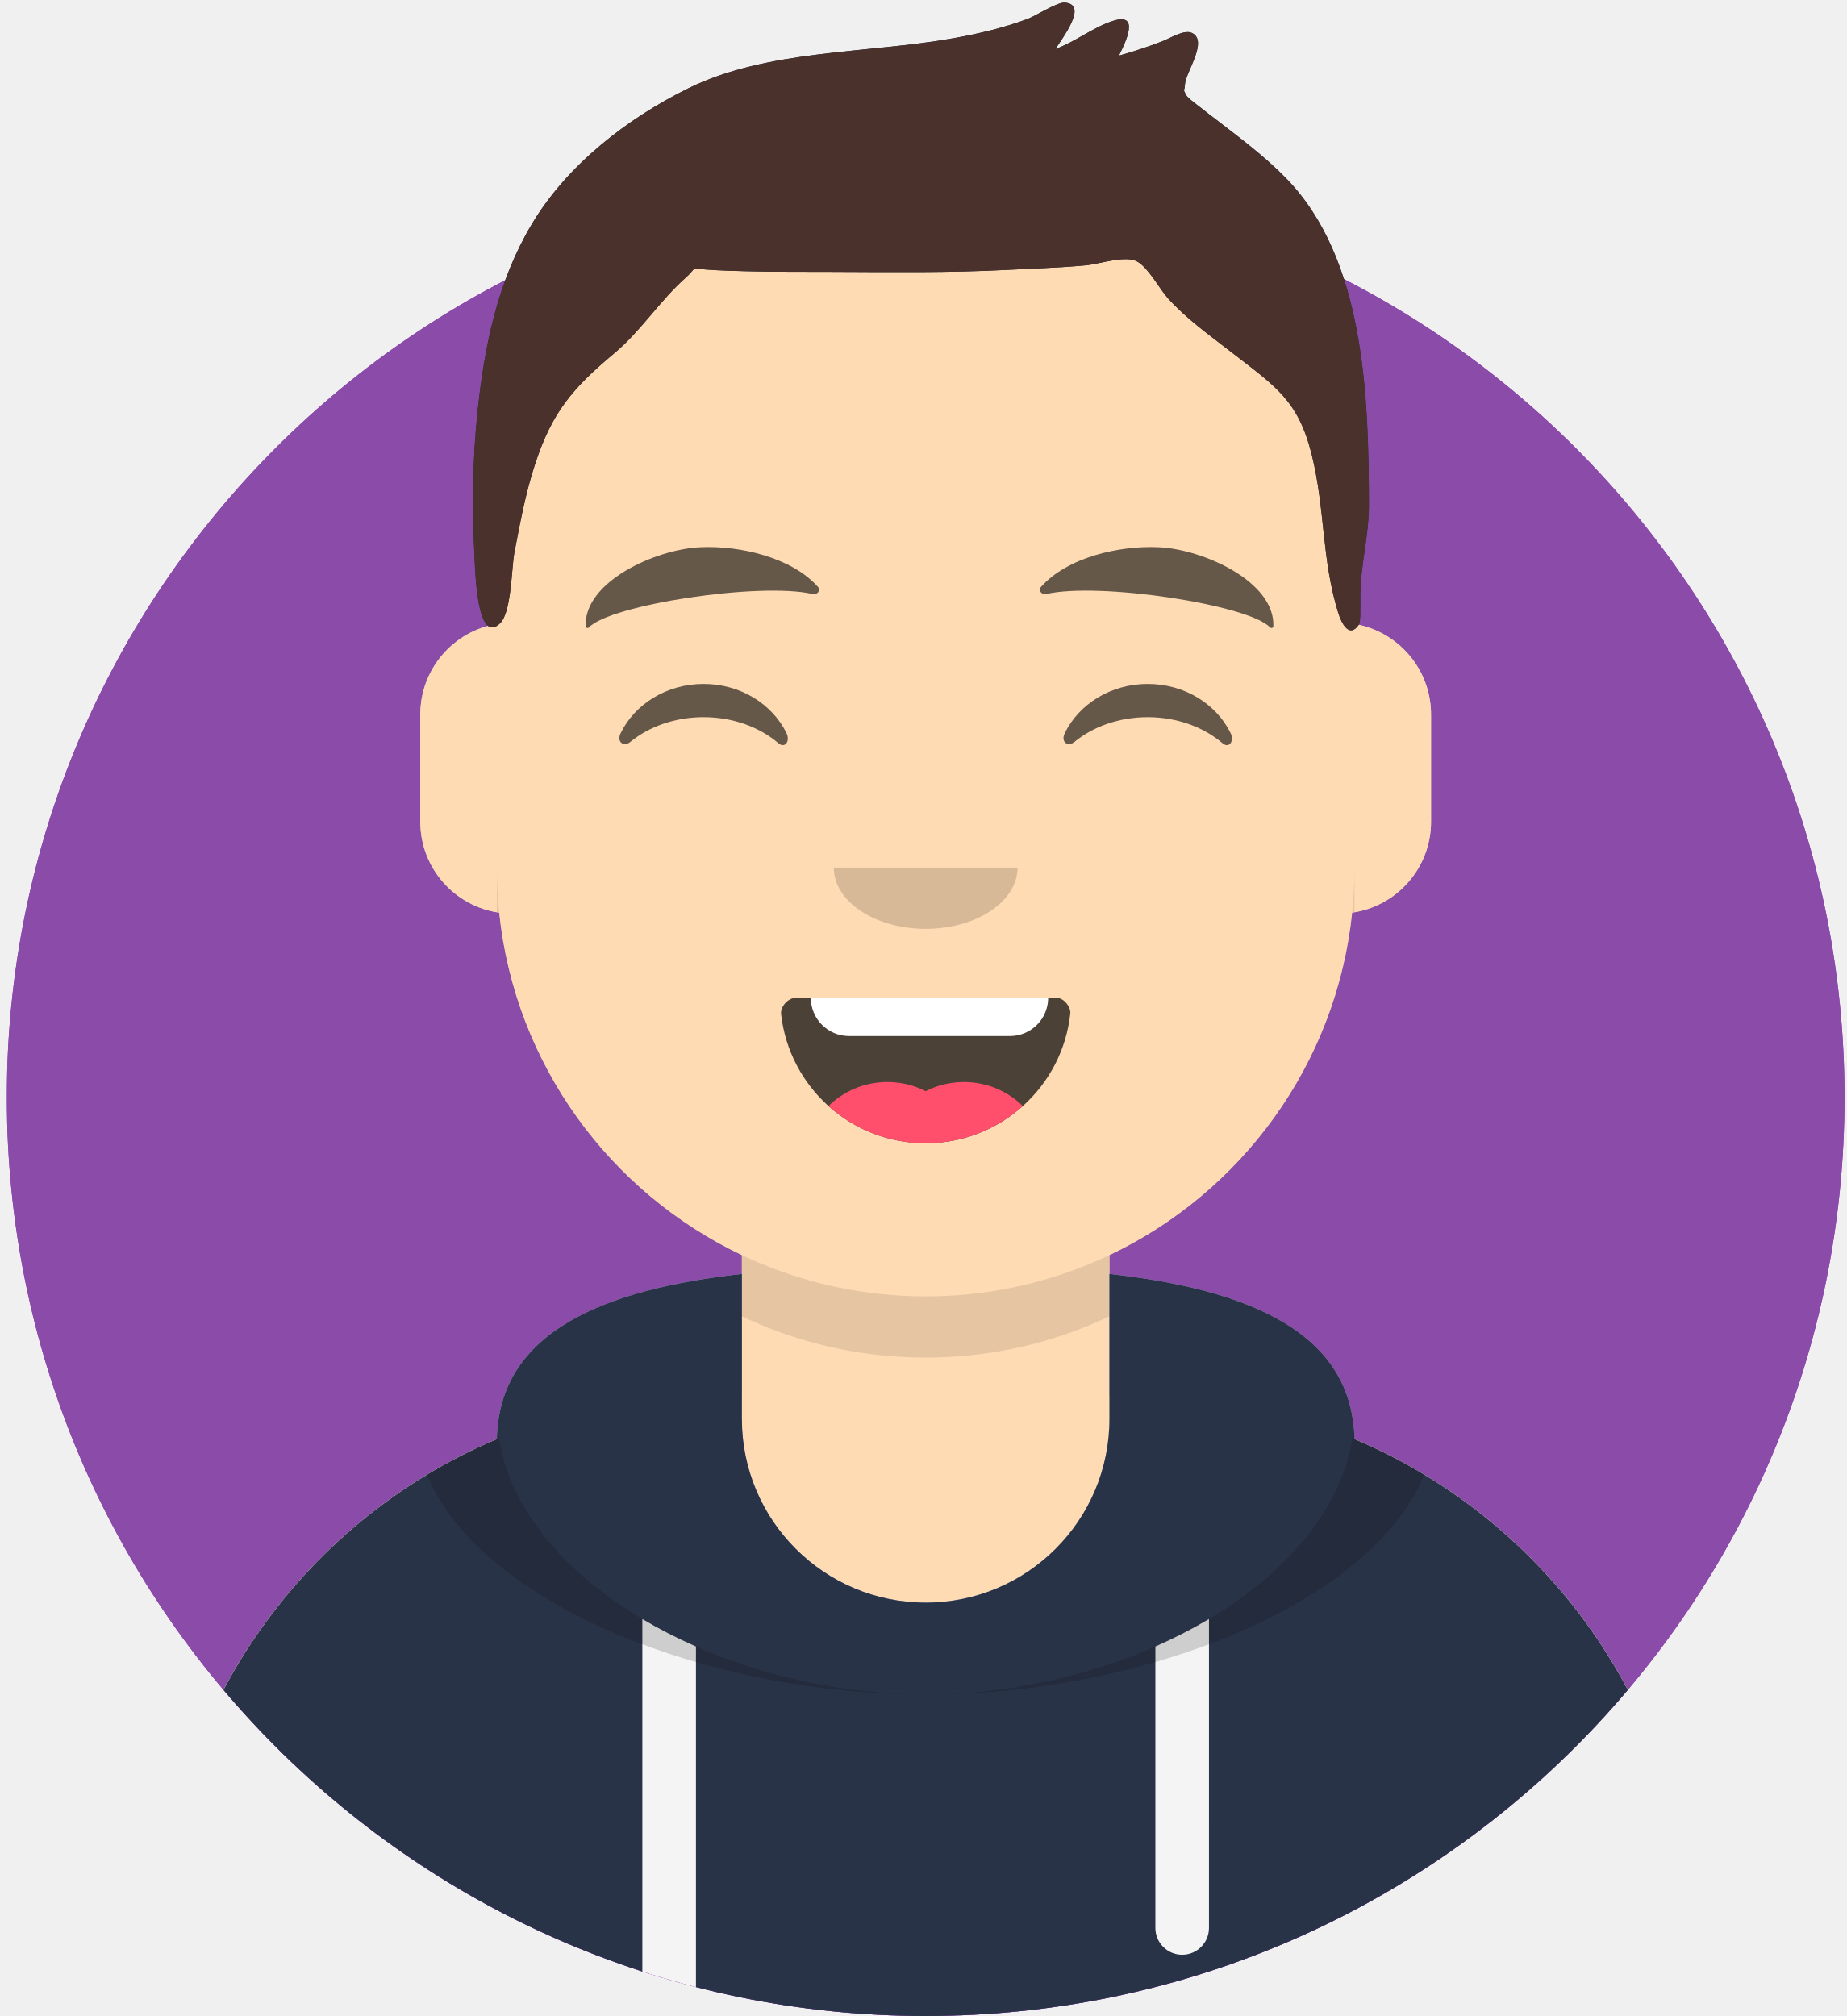
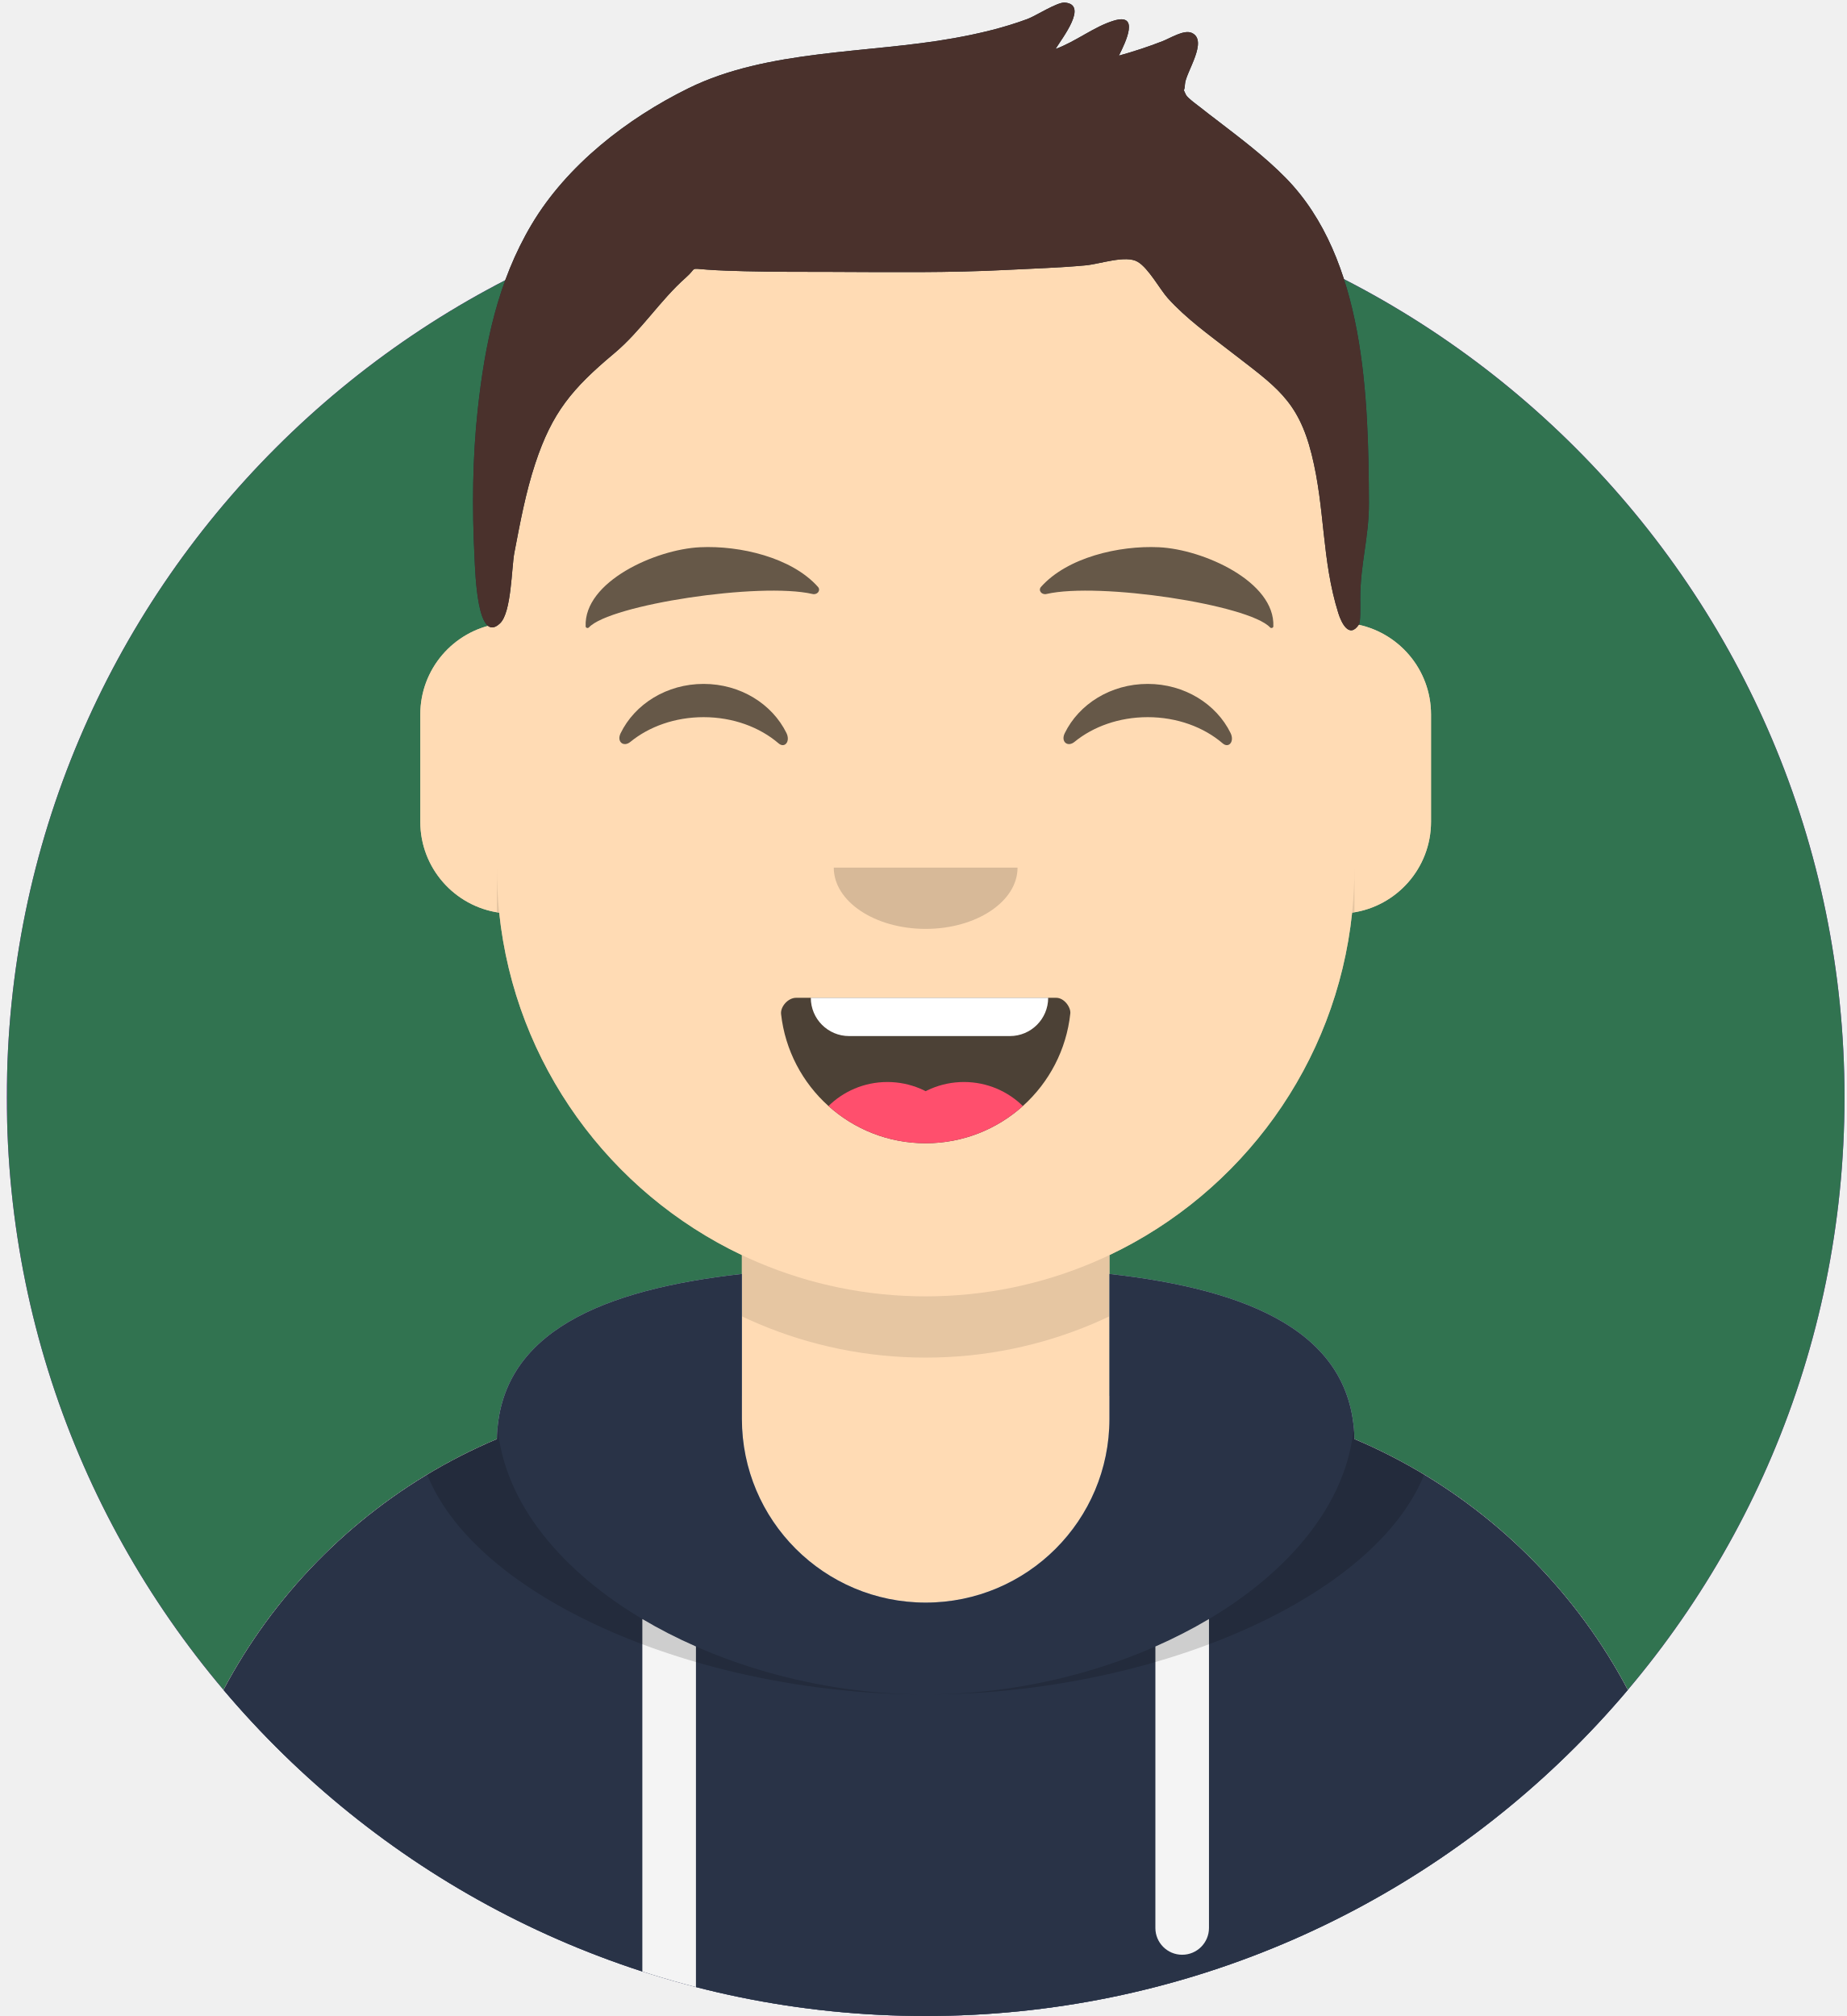
<svg xmlns="http://www.w3.org/2000/svg" xmlns:xlink="http://www.w3.org/1999/xlink" width="217px" height="237px" viewBox="0 0 217 237" version="1.1">
  <defs>
    <circle id="path-1" cx="108" cy="108" r="108" />
    <path d="M-3.19744231e-14,144 L-3.19744231e-14,-1.42108547e-14 L237.6,-1.42108547e-14 L237.6,144 L226.8,144 C226.8,203.647 178.447,252 118.8,252 C59.153,252 10.8,203.647 10.8,144 L10.8,144 L-3.19744231e-14,144 Z" id="path-3" />
    <path d="M90,0 C117.835,-5.11323436e-15 140.4,22.565 140.4,50.4 L140.401,55.949 C145.508,56.807 149.4,61.249 149.4,66.6 L149.4,79.2 C149.4,84.647 145.367,89.152 140.125,89.893 C138.265,107.718 127.114,122.78 111.601,130.149 L111.6,146.7 L115.2,146.7 C150.988,146.7 180,175.712 180,211.5 L180,219.6 L0,219.6 L0,211.5 C-4.38277231e-15,175.712 29.012,146.7 64.8,146.7 L68.4,146.7 L68.4,130.15 C52.886,122.78 41.735,107.718 39.875,89.893 C34.633,89.152 30.6,84.647 30.6,79.2 L30.6,66.6 C30.6,61.249 34.492,56.806 39.6,55.949 L39.6,50.4 C39.6,22.565 62.165,5.11323436e-15 90,0 Z" id="path-5" />
    <path d="M140.401,11.764 C156.691,13.587 169.2,18.597 169.2,31.569 L169.194,31.18 C192.467,41.01 208.8,64.047 208.8,90.9 L208.8,99 L28.8,99 L28.8,90.9 C28.8,64.047 45.133,41.01 68.406,31.18 C68.653,18.496 81.073,13.568 97.2,11.764 L97.2,28.8 C97.2,40.729 106.871,50.4 118.8,50.4 C130.729,50.4 140.4,40.729 140.4,28.8 L140.4,28.8 Z" id="path-7" />
    <path d="M31.606,13.615 C32.558,22.158 39.803,28.8 48.6,28.8 C57.424,28.8 64.687,22.117 65.603,13.536 C65.676,12.845 64.905,11.7 63.938,11.7 C50.534,11.7 40.264,11.7 33.378,11.7 C32.406,11.7 31.511,12.761 31.606,13.615 Z" id="path-9" />
    <rect id="path-11" x="0" y="0" width="237.6" height="252" />
    <path d="M118.135,20.928 C115.651,18.39 112.767,16.236 109.962,14.076 C109.343,13.6 108.715,13.135 108.109,12.641 C107.972,12.528 106.563,11.519 106.394,11.148 C105.988,10.254 106.224,10.95 106.28,9.884 C106.35,8.535 109.1,4.727 107.048,3.854 C106.146,3.47 104.536,4.492 103.67,4.83 C101.977,5.49 100.263,6.054 98.512,6.54 C99.351,4.869 100.95,1.524 97.944,2.419 C95.603,3.116 93.421,4.91 91.068,5.753 C91.847,4.477 94.96,0.523 92.147,0.302 C91.271,0.233 88.724,1.875 87.782,2.226 C84.959,3.275 82.075,3.953 79.111,4.487 C69.033,6.304 57.248,5.786 47.923,10.374 C40.735,13.911 33.636,19.4 29.484,26.389 C25.481,33.125 23.984,40.498 23.146,48.217 C22.532,53.882 22.482,59.738 22.769,65.424 C22.863,67.287 23.073,75.874 25.779,73.273 C27.127,71.978 27.117,66.745 27.457,64.974 C28.133,61.451 28.783,57.911 29.91,54.5 C31.895,48.49 34.238,45.687 39.184,41.547 C42.359,38.89 44.588,35.3 47.625,32.62 C48.99,31.416 47.949,31.542 50.143,31.7 C51.616,31.806 53.097,31.846 54.574,31.885 C57.99,31.974 61.412,31.951 64.829,31.963 C71.711,31.988 78.561,32.085 85.437,31.725 C88.492,31.565 91.556,31.478 94.603,31.195 C96.306,31.038 99.326,29.947 100.728,30.78 C102.01,31.543 103.342,34.034 104.263,35.054 C106.438,37.464 109.032,39.305 111.576,41.282 C116.881,45.403 119.559,46.98 121.17,53.421 C122.775,59.838 122.325,65.791 124.312,72.106 C124.662,73.217 125.586,75.13 126.726,73.415 C126.937,73.096 126.883,71.345 126.883,70.337 C126.883,66.27 127.913,63.218 127.9,59.123 C127.849,46.674 127.447,30.442 118.135,20.928 Z" id="path-13" />
  </defs>
  <g id="Website" stroke="none" stroke-width="1" fill="none" fill-rule="evenodd">
    <g id="mf-avatar" transform="translate(-10, -15)">
      <g id="Circle" transform="translate(10.8, 36)">
        <mask id="mask-2" fill="white">
          <use xlink:href="#path-1" />
        </mask>
        <use id="Circle-Background" fill="#972dc2" xlink:href="#path-1" />
-         <g id="🖍-Circle-Color" mask="url(#mask-2)" fill="#8a4ca8">
+         <g id="🖍-Circle-Color" mask="url(#mask-2)" fill="#317350">
          <rect id="🖍Color" x="0" y="0" width="216.445" height="216" />
        </g>
      </g>
      <mask id="mask-4" fill="white">
        <use xlink:href="#path-3" />
      </mask>
      <g id="Mask" />
      <g id="Avataaar" mask="url(#mask-4)">
        <g id="Body" transform="translate(28.8, 32.4)">
          <mask id="mask-6" fill="white">
            <use xlink:href="#path-5" />
          </mask>
          <use fill="#D0C6AC" xlink:href="#path-5" />
          <g id="Skin/👶🏻-05-Pale" mask="url(#mask-6)" fill="#FFDBB4">
            <g transform="translate(-28.8, 0)" id="Color">
              <rect x="0" y="0" width="238.384" height="220.355" />
            </g>
          </g>
          <path d="M39.6,84.6 C39.6,112.435 62.165,135 90,135 C117.835,135 140.4,112.435 140.4,84.6 L140.4,84.6 L140.4,91.8 C140.4,119.635 117.835,142.2 90,142.2 C62.165,142.2 39.6,119.635 39.6,91.8 Z" id="Neck-Shadow" fill-opacity="0.1" fill="#000000" mask="url(#mask-6)" />
        </g>
        <g id="Clothing/Hoodie" transform="translate(0, 153)">
          <mask id="mask-8" fill="white">
            <use xlink:href="#path-7" />
          </mask>
          <use id="Hoodie" fill="#B7C1DB" fill-rule="evenodd" xlink:href="#path-7" />
          <g id="Color/Palette/Slate" mask="url(#mask-8)" fill="#293347" fill-rule="evenodd">
            <rect id="🖍Color" x="0" y="0" width="238.491" height="99" />
          </g>
          <path d="M91.8,55.565 L91.8,99 L85.5,99 L85.499,52.335 C87.483,53.514 89.592,54.594 91.8,55.565 Z M152.101,52.334 L152.1,88.65 C152.1,90.39 150.69,91.8 148.95,91.8 C147.21,91.8 145.8,90.39 145.8,88.65 L145.801,55.565 C148.009,54.594 150.118,53.513 152.101,52.334 Z" id="Straps" fill="#F4F4F4" fill-rule="evenodd" mask="url(#mask-8)" />
          <path d="M155.733,11.451 C169.28,14.013 178.65,19.118 178.65,29.077 C178.65,46.818 148.916,61.2 118.8,61.2 C88.684,61.2 58.95,46.818 58.95,29.077 C58.95,19.118 68.32,14.013 81.867,11.451 C73.689,14.466 68.4,19.534 68.4,27.969 C68.4,46.322 93.439,61.2 118.8,61.2 C144.161,61.2 169.2,46.322 169.2,27.969 C169.2,19.71 164.13,14.679 156.241,11.642 Z" id="Shadow" fill-opacity="0.16" fill="#000000" fill-rule="evenodd" mask="url(#mask-8)" />
        </g>
        <g id="Face" transform="translate(68.4, 73.8)">
          <g id="Mouth/Smile" transform="translate(1.8, 46.8)">
            <mask id="mask-10" fill="white">
              <use xlink:href="#path-9" />
            </mask>
            <use id="Mouth" fill-opacity="0.7" fill="#000000" fill-rule="evenodd" xlink:href="#path-9" />
            <path d="M39.6,1.8 L58.5,1.8 C60.985,1.8 63,3.815 63,6.3 L63,11.7 C63,14.185 60.985,16.2 58.5,16.2 L39.6,16.2 C37.115,16.2 35.1,14.185 35.1,11.7 L35.1,6.3 C35.1,3.815 37.115,1.8 39.6,1.8 Z" id="Teeth" fill="#FFFFFF" fill-rule="evenodd" mask="url(#mask-10)" />
            <g id="Tongue" stroke-width="1" fill-rule="evenodd" mask="url(#mask-10)" fill="#FF4F6D">
              <g transform="translate(34.2, 21.6)">
                <circle cx="9.9" cy="9.9" r="9.9" />
                <circle cx="18.9" cy="9.9" r="9.9" />
              </g>
            </g>
          </g>
          <g id="Nose/Default" transform="translate(25.2, 36)" fill="#000000" fill-opacity="0.16">
            <path d="M14.4,7.2 C14.4,11.176 19.235,14.4 25.2,14.4 L25.2,14.4 C31.165,14.4 36,11.176 36,7.2" id="Nose" />
          </g>
          <g id="Eyes/Happy-😁" transform="translate(0, 7.2)" fill="#000000" fill-opacity="0.6">
            <path d="M14.544,20.203 C16.206,16.784 19.948,14.4 24.298,14.4 C28.632,14.4 32.363,16.767 34.034,20.166 C34.53,21.176 33.824,22.003 33.112,21.39 C30.906,19.494 27.773,18.309 24.298,18.309 C20.931,18.309 17.886,19.421 15.694,21.214 C14.892,21.87 14.058,21.203 14.544,20.203 Z" id="Squint" />
            <path d="M66.744,20.203 C68.406,16.784 72.148,14.4 76.498,14.4 C80.832,14.4 84.563,16.767 86.234,20.166 C86.73,21.176 86.024,22.003 85.312,21.39 C83.106,19.494 79.973,18.309 76.498,18.309 C73.131,18.309 70.086,19.421 67.894,21.214 C67.092,21.87 66.258,21.203 66.744,20.203 Z" id="Squint" />
          </g>
          <g id="Eyebrow/Natural/Default-Natural" fill="#000000" fill-opacity="0.6">
            <path d="M23.435,5.589 C18.25,6.285 10.164,10.805 10.84,16.036 C10.862,16.207 11.121,16.261 11.233,16.118 C13.471,13.248 30.774,9.033 37.075,9.913 C37.652,9.994 38.032,9.399 37.639,9.027 C34.269,5.845 28.08,4.961 23.435,5.589" id="Eyebrow" transform="translate(24.3, 10.8) rotate(5) translate(-24.3, -10.8) " />
            <path d="M76.535,5.589 C71.35,6.285 63.264,10.805 63.94,16.036 C63.962,16.207 64.221,16.261 64.333,16.118 C66.571,13.248 83.874,9.033 90.175,9.913 C90.752,9.994 91.132,9.399 90.739,9.027 C87.369,5.845 81.18,4.961 76.535,5.589" id="Eyebrow" transform="translate(77.4, 10.8) scale(-1, 1) rotate(5) translate(-77.4, -10.8) " />
          </g>
        </g>
        <g id="Top">
          <mask id="mask-12" fill="white">
            <use xlink:href="#path-11" />
          </mask>
          <g id="Mask" />
          <g mask="url(#mask-12)">
            <g transform="translate(43, 15)">
              <mask id="mask-14" fill="white">
                <use xlink:href="#path-13" />
              </mask>
              <use id="Short-Hair" stroke="none" fill="#1F3140" fill-rule="evenodd" xlink:href="#path-13" />
              <g id="Color/Hair/Brown-Dark" stroke="none" fill="none" mask="url(#mask-14)" fill-rule="evenodd">
                <g transform="translate(-43.1, -15)" fill="#4A312C" id="Color">
                  <rect x="0" y="0" width="239.107" height="252.406" />
                </g>
              </g>
            </g>
          </g>
        </g>
      </g>
    </g>
  </g>
</svg>
